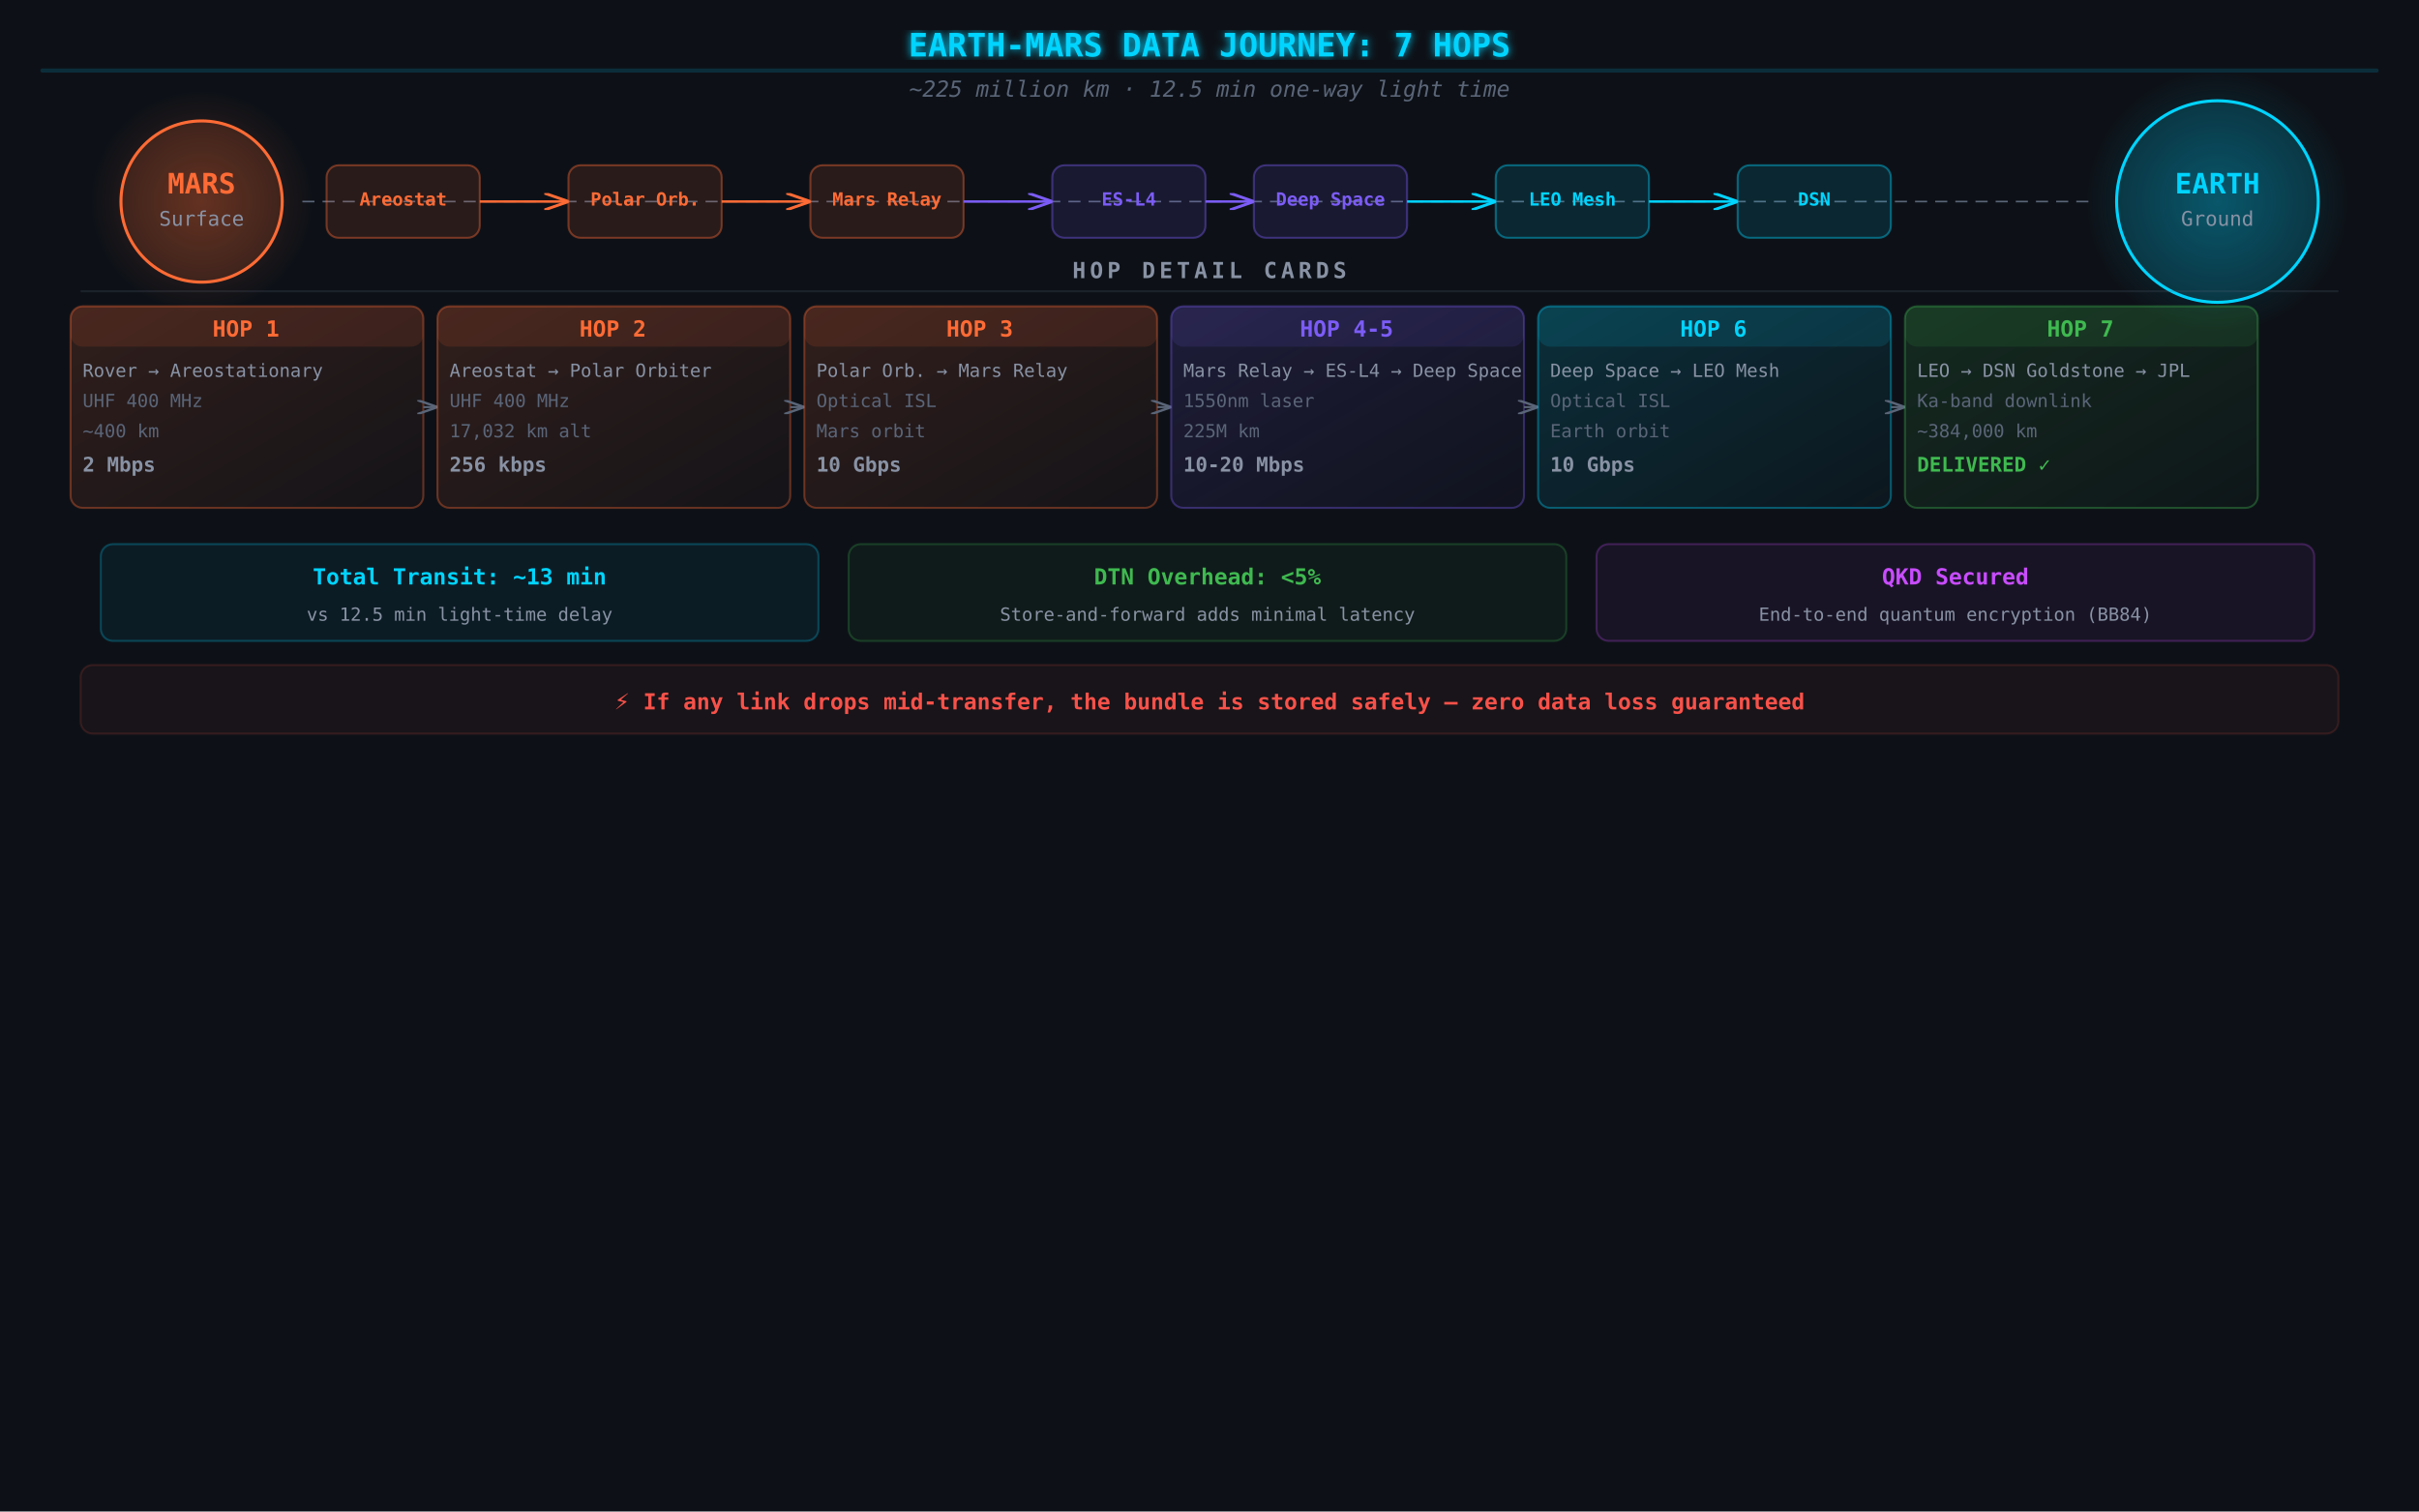
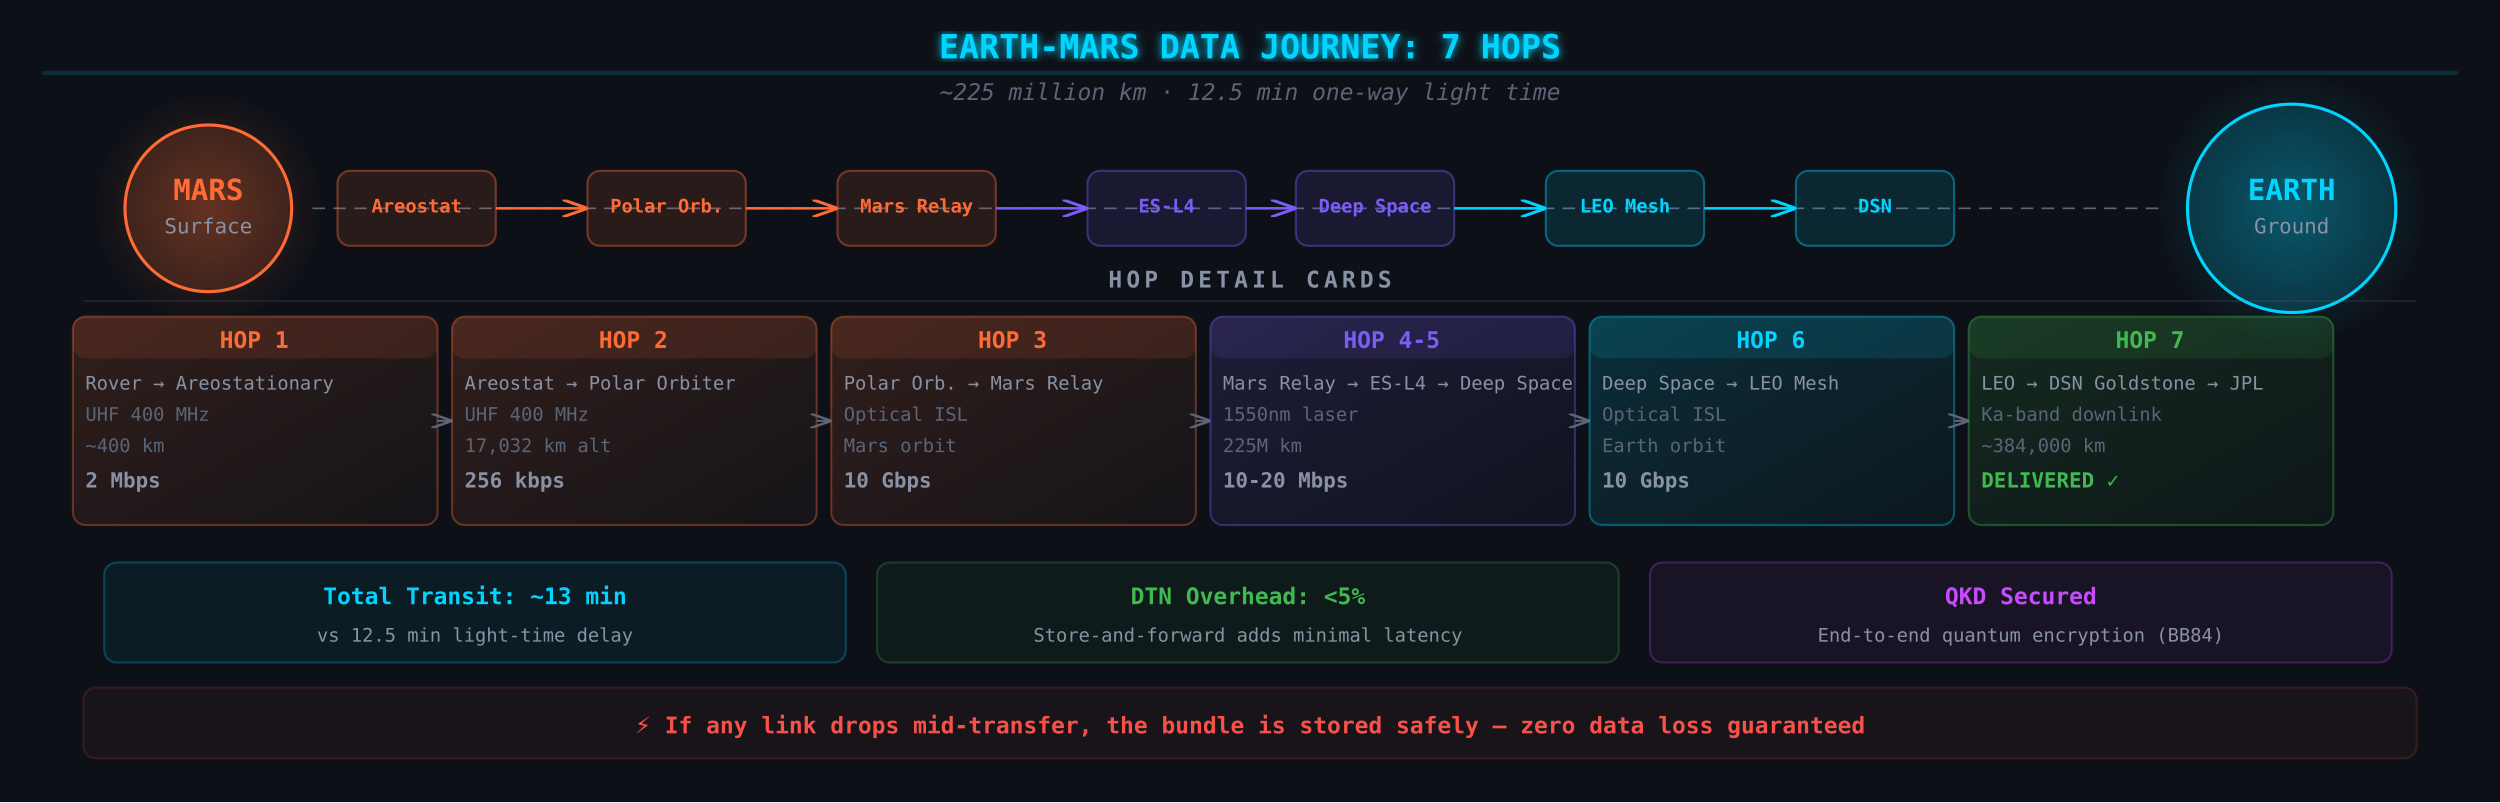
- <svg xmlns="http://www.w3.org/2000/svg" viewBox="0 0 1200 750" width="1200" height="750">
-   <rect width="1200" height="750" fill="#0d1117" />
+ <svg xmlns="http://www.w3.org/2000/svg" viewBox="0 0 1200 385" width="1200" height="385">
+   <rect width="1200" height="385" fill="#0d1117" />
  <defs>
    <filter id="glow">
      <feGaussianBlur stdDeviation="2" result="blur" />
      <feMerge>
        <feMergeNode in="blur" />
        <feMergeNode in="SourceGraphic" />
      </feMerge>
    </filter>
    <filter id="glowStrong">
      <feGaussianBlur stdDeviation="4" result="blur" />
      <feMerge>
        <feMergeNode in="blur" />
        <feMergeNode in="SourceGraphic" />
      </feMerge>
    </filter>
    <linearGradient id="gradCyan" x1="0" y1="0" x2="1" y2="1">
      <stop offset="0%" stop-color="#00d4ff" stop-opacity="0.15" />
      <stop offset="100%" stop-color="#00d4ff" stop-opacity="0.03" />
    </linearGradient>
    <linearGradient id="gradPurple" x1="0" y1="0" x2="1" y2="1">
      <stop offset="0%" stop-color="#7c5cf7" stop-opacity="0.15" />
      <stop offset="100%" stop-color="#7c5cf7" stop-opacity="0.03" />
    </linearGradient>
    <linearGradient id="gradOrange" x1="0" y1="0" x2="1" y2="1">
      <stop offset="0%" stop-color="#ff6b35" stop-opacity="0.15" />
      <stop offset="100%" stop-color="#ff6b35" stop-opacity="0.03" />
    </linearGradient>
    <linearGradient id="gradGreen" x1="0" y1="0" x2="1" y2="1">
      <stop offset="0%" stop-color="#3fb950" stop-opacity="0.15" />
      <stop offset="100%" stop-color="#3fb950" stop-opacity="0.03" />
    </linearGradient>
    <linearGradient id="gradMagenta" x1="0" y1="0" x2="1" y2="1">
      <stop offset="0%" stop-color="#c84cff" stop-opacity="0.15" />
      <stop offset="100%" stop-color="#c84cff" stop-opacity="0.03" />
    </linearGradient>
    <linearGradient id="gradGold" x1="0" y1="0" x2="1" y2="1">
      <stop offset="0%" stop-color="#d29922" stop-opacity="0.15" />
      <stop offset="100%" stop-color="#d29922" stop-opacity="0.03" />
    </linearGradient>
    <linearGradient id="gradRed" x1="0" y1="0" x2="1" y2="1">
      <stop offset="0%" stop-color="#f85149" stop-opacity="0.15" />
      <stop offset="100%" stop-color="#f85149" stop-opacity="0.03" />
    </linearGradient>
    <linearGradient id="gradMarsEarth" x1="0" y1="0" x2="1" y2="0">
      <stop offset="0%" stop-color="#ff6b35" stop-opacity="0.3" />
      <stop offset="50%" stop-color="#7c5cf7" stop-opacity="0.15" />
      <stop offset="100%" stop-color="#00d4ff" stop-opacity="0.3" />
    </linearGradient>
    <marker id="arrCyan" markerWidth="10" markerHeight="7" refX="10" refY="3.5" orient="auto">
      <path d="M0,0 L10,3.5 L0,7" fill="none" stroke="#00d4ff" stroke-width="1.2" />
    </marker>
    <marker id="arrPurple" markerWidth="10" markerHeight="7" refX="10" refY="3.5" orient="auto">
      <path d="M0,0 L10,3.5 L0,7" fill="none" stroke="#7c5cf7" stroke-width="1.2" />
    </marker>
    <marker id="arrGray" markerWidth="10" markerHeight="7" refX="10" refY="3.5" orient="auto">
      <path d="M0,0 L10,3.5 L0,7" fill="none" stroke="#5a6578" stroke-width="1.2" />
    </marker>
    <marker id="arrGreen" markerWidth="10" markerHeight="7" refX="10" refY="3.5" orient="auto">
      <path d="M0,0 L10,3.5 L0,7" fill="none" stroke="#3fb950" stroke-width="1.2" />
    </marker>
    <marker id="arrOrange" markerWidth="10" markerHeight="7" refX="10" refY="3.5" orient="auto">
      <path d="M0,0 L10,3.5 L0,7" fill="none" stroke="#ff6b35" stroke-width="1.2" />
    </marker>
    <marker id="arrMagenta" markerWidth="10" markerHeight="7" refX="10" refY="3.5" orient="auto">
      <path d="M0,0 L10,3.5 L0,7" fill="none" stroke="#c84cff" stroke-width="1.2" />
    </marker>
    <marker id="arrGold" markerWidth="10" markerHeight="7" refX="10" refY="3.5" orient="auto">
      <path d="M0,0 L10,3.5 L0,7" fill="none" stroke="#d29922" stroke-width="1.2" />
    </marker>
    <marker id="arrRed" markerWidth="10" markerHeight="7" refX="10" refY="3.5" orient="auto">
      <path d="M0,0 L10,3.5 L0,7" fill="none" stroke="#f85149" stroke-width="1.2" />
    </marker>
    <radialGradient id="marsGlow" cx="50%" cy="50%" r="50%">
      <stop offset="0%" stop-color="#ff6b35" stop-opacity="0.25" />
      <stop offset="100%" stop-color="#ff6b35" stop-opacity="0" />
    </radialGradient>
    <radialGradient id="earthGlow" cx="50%" cy="50%" r="50%">
      <stop offset="0%" stop-color="#00d4ff" stop-opacity="0.25" />
      <stop offset="100%" stop-color="#00d4ff" stop-opacity="0" />
    </radialGradient>
  </defs>
  <text x="600" y="28" text-anchor="middle" fill="#00d4ff" font-size="16" font-weight="700" font-family="'SF Mono', 'Cascadia Code', 'Fira Code', monospace" filter="url(#glow)">EARTH-MARS DATA JOURNEY: 7 HOPS</text>
  <rect x="20" y="34" width="1160" height="2" rx="1" fill="#00d4ff" fill-opacity="0.15" />
  <circle cx="100" cy="100" r="55" fill="url(#marsGlow)" />
  <circle cx="100" cy="100" r="40" fill="#ff6b35" fill-opacity="0.15" stroke="#ff6b35" stroke-width="1.5" />
  <text x="100" y="96" text-anchor="middle" fill="#ff6b35" font-size="14" font-weight="700" font-family="'SF Mono', 'Cascadia Code', 'Fira Code', monospace">MARS</text>
  <text x="100" y="112" text-anchor="middle" fill="#8892a4" font-size="10" font-family="'SF Mono', 'Cascadia Code', 'Fira Code', monospace">Surface</text>
  <circle cx="1100" cy="100" r="65" fill="url(#earthGlow)" />
  <circle cx="1100" cy="100" r="50" fill="#00d4ff" fill-opacity="0.15" stroke="#00d4ff" stroke-width="1.5" />
  <text x="1100" y="96" text-anchor="middle" fill="#00d4ff" font-size="14" font-weight="700" font-family="'SF Mono', 'Cascadia Code', 'Fira Code', monospace">EARTH</text>
  <text x="1100" y="112" text-anchor="middle" fill="#8892a4" font-size="10" font-family="'SF Mono', 'Cascadia Code', 'Fira Code', monospace">Ground</text>
  <line x1="150" y1="100" x2="1040" y2="100" stroke="#5a6578" stroke-width="0.8" stroke-dasharray="6,4" />
  <text x="600" y="48" text-anchor="middle" fill="#5a6578" font-size="11" font-family="'SF Mono', 'Cascadia Code', 'Fira Code', monospace" font-style="italic">~225 million km · 12.5 min one-way light time</text>
  <rect x="162" y="82" width="76" height="36" rx="6" fill="#ff6b35" fill-opacity="0.12" stroke="#ff6b35" stroke-opacity="0.4" />
  <text x="200" y="102" text-anchor="middle" fill="#ff6b35" font-size="9" font-weight="600" font-family="'SF Mono', 'Cascadia Code', 'Fira Code', monospace">Areostat</text>
  <rect x="282" y="82" width="76" height="36" rx="6" fill="#ff6b35" fill-opacity="0.12" stroke="#ff6b35" stroke-opacity="0.4" />
  <text x="320" y="102" text-anchor="middle" fill="#ff6b35" font-size="9" font-weight="600" font-family="'SF Mono', 'Cascadia Code', 'Fira Code', monospace">Polar Orb.</text>
  <line x1="238" y1="100" x2="282" y2="100" stroke="#ff6b35" stroke-width="1.2" marker-end="url(#arrOrange)" />
  <rect x="402" y="82" width="76" height="36" rx="6" fill="#ff6b35" fill-opacity="0.12" stroke="#ff6b35" stroke-opacity="0.4" />
  <text x="440" y="102" text-anchor="middle" fill="#ff6b35" font-size="9" font-weight="600" font-family="'SF Mono', 'Cascadia Code', 'Fira Code', monospace">Mars Relay</text>
  <line x1="358" y1="100" x2="402" y2="100" stroke="#ff6b35" stroke-width="1.2" marker-end="url(#arrOrange)" />
  <rect x="522" y="82" width="76" height="36" rx="6" fill="#7c5cf7" fill-opacity="0.12" stroke="#7c5cf7" stroke-opacity="0.4" />
  <text x="560" y="102" text-anchor="middle" fill="#7c5cf7" font-size="9" font-weight="600" font-family="'SF Mono', 'Cascadia Code', 'Fira Code', monospace">ES-L4</text>
  <line x1="478" y1="100" x2="522" y2="100" stroke="#7c5cf7" stroke-width="1.2" marker-end="url(#arrPurple)" />
  <rect x="622" y="82" width="76" height="36" rx="6" fill="#7c5cf7" fill-opacity="0.12" stroke="#7c5cf7" stroke-opacity="0.4" />
  <text x="660" y="102" text-anchor="middle" fill="#7c5cf7" font-size="9" font-weight="600" font-family="'SF Mono', 'Cascadia Code', 'Fira Code', monospace">Deep Space</text>
  <line x1="598" y1="100" x2="622" y2="100" stroke="#7c5cf7" stroke-width="1.2" marker-end="url(#arrPurple)" />
  <rect x="742" y="82" width="76" height="36" rx="6" fill="#00d4ff" fill-opacity="0.12" stroke="#00d4ff" stroke-opacity="0.4" />
  <text x="780" y="102" text-anchor="middle" fill="#00d4ff" font-size="9" font-weight="600" font-family="'SF Mono', 'Cascadia Code', 'Fira Code', monospace">LEO Mesh</text>
  <line x1="698" y1="100" x2="742" y2="100" stroke="#00d4ff" stroke-width="1.2" marker-end="url(#arrCyan)" />
  <rect x="862" y="82" width="76" height="36" rx="6" fill="#00d4ff" fill-opacity="0.12" stroke="#00d4ff" stroke-opacity="0.4" />
  <text x="900" y="102" text-anchor="middle" fill="#00d4ff" font-size="9" font-weight="600" font-family="'SF Mono', 'Cascadia Code', 'Fira Code', monospace">DSN</text>
  <line x1="818" y1="100" x2="862" y2="100" stroke="#00d4ff" stroke-width="1.2" marker-end="url(#arrCyan)" />
  <text x="600" y="138" text-anchor="middle" fill="#8892a4" font-size="11" font-weight="600" font-family="'SF Mono', 'Cascadia Code', 'Fira Code', monospace" letter-spacing="2">HOP DETAIL CARDS</text>
  <rect x="40" y="144" width="1120" height="1" fill="#5a6578" fill-opacity="0.2" />
  <rect x="35" y="152" width="175" height="100" rx="6" fill="url(#gradOrange)" stroke="#ff6b35" stroke-opacity="0.35" />
  <rect x="35" y="152" width="175" height="20" rx="6" fill="#ff6b35" fill-opacity="0.12" />
  <text x="122" y="167" text-anchor="middle" fill="#ff6b35" font-size="11" font-weight="700" font-family="'SF Mono', 'Cascadia Code', 'Fira Code', monospace">HOP 1</text>
  <text x="41" y="187" fill="#8892a4" font-size="9" font-family="'SF Mono', 'Cascadia Code', 'Fira Code', monospace">Rover → Areostationary</text>
  <text x="41" y="202" fill="#5a6578" font-size="9" font-family="'SF Mono', 'Cascadia Code', 'Fira Code', monospace">UHF 400 MHz</text>
  <text x="41" y="217" fill="#5a6578" font-size="9" font-family="'SF Mono', 'Cascadia Code', 'Fira Code', monospace">~400 km</text>
  <text x="41" y="234" fill="#8892a4" font-size="10" font-weight="600" font-family="'SF Mono', 'Cascadia Code', 'Fira Code', monospace">2 Mbps</text>
  <line x1="210" y1="202" x2="217" y2="202" stroke="#5a6578" stroke-width="1" marker-end="url(#arrGray)" />
  <rect x="217" y="152" width="175" height="100" rx="6" fill="url(#gradOrange)" stroke="#ff6b35" stroke-opacity="0.35" />
  <rect x="217" y="152" width="175" height="20" rx="6" fill="#ff6b35" fill-opacity="0.12" />
  <text x="304" y="167" text-anchor="middle" fill="#ff6b35" font-size="11" font-weight="700" font-family="'SF Mono', 'Cascadia Code', 'Fira Code', monospace">HOP 2</text>
  <text x="223" y="187" fill="#8892a4" font-size="9" font-family="'SF Mono', 'Cascadia Code', 'Fira Code', monospace">Areostat → Polar Orbiter</text>
  <text x="223" y="202" fill="#5a6578" font-size="9" font-family="'SF Mono', 'Cascadia Code', 'Fira Code', monospace">UHF 400 MHz</text>
  <text x="223" y="217" fill="#5a6578" font-size="9" font-family="'SF Mono', 'Cascadia Code', 'Fira Code', monospace">17,032 km alt</text>
  <text x="223" y="234" fill="#8892a4" font-size="10" font-weight="600" font-family="'SF Mono', 'Cascadia Code', 'Fira Code', monospace">256 kbps</text>
  <line x1="392" y1="202" x2="399" y2="202" stroke="#5a6578" stroke-width="1" marker-end="url(#arrGray)" />
  <rect x="399" y="152" width="175" height="100" rx="6" fill="url(#gradOrange)" stroke="#ff6b35" stroke-opacity="0.35" />
  <rect x="399" y="152" width="175" height="20" rx="6" fill="#ff6b35" fill-opacity="0.12" />
  <text x="486" y="167" text-anchor="middle" fill="#ff6b35" font-size="11" font-weight="700" font-family="'SF Mono', 'Cascadia Code', 'Fira Code', monospace">HOP 3</text>
  <text x="405" y="187" fill="#8892a4" font-size="9" font-family="'SF Mono', 'Cascadia Code', 'Fira Code', monospace">Polar Orb. → Mars Relay</text>
  <text x="405" y="202" fill="#5a6578" font-size="9" font-family="'SF Mono', 'Cascadia Code', 'Fira Code', monospace">Optical ISL</text>
  <text x="405" y="217" fill="#5a6578" font-size="9" font-family="'SF Mono', 'Cascadia Code', 'Fira Code', monospace">Mars orbit</text>
  <text x="405" y="234" fill="#8892a4" font-size="10" font-weight="600" font-family="'SF Mono', 'Cascadia Code', 'Fira Code', monospace">10 Gbps</text>
  <line x1="574" y1="202" x2="581" y2="202" stroke="#5a6578" stroke-width="1" marker-end="url(#arrGray)" />
  <rect x="581" y="152" width="175" height="100" rx="6" fill="url(#gradPurple)" stroke="#7c5cf7" stroke-opacity="0.35" />
  <rect x="581" y="152" width="175" height="20" rx="6" fill="#7c5cf7" fill-opacity="0.12" />
  <text x="668" y="167" text-anchor="middle" fill="#7c5cf7" font-size="11" font-weight="700" font-family="'SF Mono', 'Cascadia Code', 'Fira Code', monospace">HOP 4-5</text>
  <text x="587" y="187" fill="#8892a4" font-size="9" font-family="'SF Mono', 'Cascadia Code', 'Fira Code', monospace">Mars Relay → ES-L4 → Deep Space</text>
  <text x="587" y="202" fill="#5a6578" font-size="9" font-family="'SF Mono', 'Cascadia Code', 'Fira Code', monospace">1550nm laser</text>
  <text x="587" y="217" fill="#5a6578" font-size="9" font-family="'SF Mono', 'Cascadia Code', 'Fira Code', monospace">225M km</text>
  <text x="587" y="234" fill="#8892a4" font-size="10" font-weight="600" font-family="'SF Mono', 'Cascadia Code', 'Fira Code', monospace">10-20 Mbps</text>
  <line x1="756" y1="202" x2="763" y2="202" stroke="#5a6578" stroke-width="1" marker-end="url(#arrGray)" />
  <rect x="763" y="152" width="175" height="100" rx="6" fill="url(#gradCyan)" stroke="#00d4ff" stroke-opacity="0.35" />
  <rect x="763" y="152" width="175" height="20" rx="6" fill="#00d4ff" fill-opacity="0.12" />
  <text x="850" y="167" text-anchor="middle" fill="#00d4ff" font-size="11" font-weight="700" font-family="'SF Mono', 'Cascadia Code', 'Fira Code', monospace">HOP 6</text>
  <text x="769" y="187" fill="#8892a4" font-size="9" font-family="'SF Mono', 'Cascadia Code', 'Fira Code', monospace">Deep Space → LEO Mesh</text>
  <text x="769" y="202" fill="#5a6578" font-size="9" font-family="'SF Mono', 'Cascadia Code', 'Fira Code', monospace">Optical ISL</text>
  <text x="769" y="217" fill="#5a6578" font-size="9" font-family="'SF Mono', 'Cascadia Code', 'Fira Code', monospace">Earth orbit</text>
  <text x="769" y="234" fill="#8892a4" font-size="10" font-weight="600" font-family="'SF Mono', 'Cascadia Code', 'Fira Code', monospace">10 Gbps</text>
  <line x1="938" y1="202" x2="945" y2="202" stroke="#5a6578" stroke-width="1" marker-end="url(#arrGray)" />
  <rect x="945" y="152" width="175" height="100" rx="6" fill="url(#gradGreen)" stroke="#3fb950" stroke-opacity="0.35" />
  <rect x="945" y="152" width="175" height="20" rx="6" fill="#3fb950" fill-opacity="0.12" />
  <text x="1032" y="167" text-anchor="middle" fill="#3fb950" font-size="11" font-weight="700" font-family="'SF Mono', 'Cascadia Code', 'Fira Code', monospace">HOP 7</text>
  <text x="951" y="187" fill="#8892a4" font-size="9" font-family="'SF Mono', 'Cascadia Code', 'Fira Code', monospace">LEO → DSN Goldstone → JPL</text>
  <text x="951" y="202" fill="#5a6578" font-size="9" font-family="'SF Mono', 'Cascadia Code', 'Fira Code', monospace">Ka-band downlink</text>
  <text x="951" y="217" fill="#5a6578" font-size="9" font-family="'SF Mono', 'Cascadia Code', 'Fira Code', monospace">~384,000 km</text>
  <text x="951" y="234" fill="#3fb950" font-size="10" font-weight="600" font-family="'SF Mono', 'Cascadia Code', 'Fira Code', monospace">DELIVERED ✓</text>
  <rect x="50" y="270" width="356" height="48" rx="6" fill="#00d4ff" fill-opacity="0.06" stroke="#00d4ff" stroke-opacity="0.25" />
  <text x="228" y="290" text-anchor="middle" fill="#00d4ff" font-size="11" font-weight="600" font-family="'SF Mono', 'Cascadia Code', 'Fira Code', monospace">Total Transit: ~13 min</text>
  <text x="228" y="308" text-anchor="middle" fill="#8892a4" font-size="9" font-family="'SF Mono', 'Cascadia Code', 'Fira Code', monospace">vs 12.5 min light-time delay</text>
  <rect x="421" y="270" width="356" height="48" rx="6" fill="#3fb950" fill-opacity="0.06" stroke="#3fb950" stroke-opacity="0.25" />
  <text x="599" y="290" text-anchor="middle" fill="#3fb950" font-size="11" font-weight="600" font-family="'SF Mono', 'Cascadia Code', 'Fira Code', monospace">DTN Overhead: &lt;5%</text>
  <text x="599" y="308" text-anchor="middle" fill="#8892a4" font-size="9" font-family="'SF Mono', 'Cascadia Code', 'Fira Code', monospace">Store-and-forward adds minimal latency</text>
  <rect x="792" y="270" width="356" height="48" rx="6" fill="#c84cff" fill-opacity="0.06" stroke="#c84cff" stroke-opacity="0.25" />
  <text x="970" y="290" text-anchor="middle" fill="#c84cff" font-size="11" font-weight="600" font-family="'SF Mono', 'Cascadia Code', 'Fira Code', monospace">QKD Secured</text>
  <text x="970" y="308" text-anchor="middle" fill="#8892a4" font-size="9" font-family="'SF Mono', 'Cascadia Code', 'Fira Code', monospace">End-to-end quantum encryption (BB84)</text>
  <rect x="40" y="330" width="1120" height="34" rx="6" fill="#f85149" fill-opacity="0.05" stroke="#f85149" stroke-opacity="0.15" />
  <text x="600" y="352" text-anchor="middle" fill="#f85149" font-size="11" font-weight="600" font-family="'SF Mono', 'Cascadia Code', 'Fira Code', monospace">⚡ If any link drops mid-transfer, the bundle is stored safely — zero data loss guaranteed</text>
</svg>
